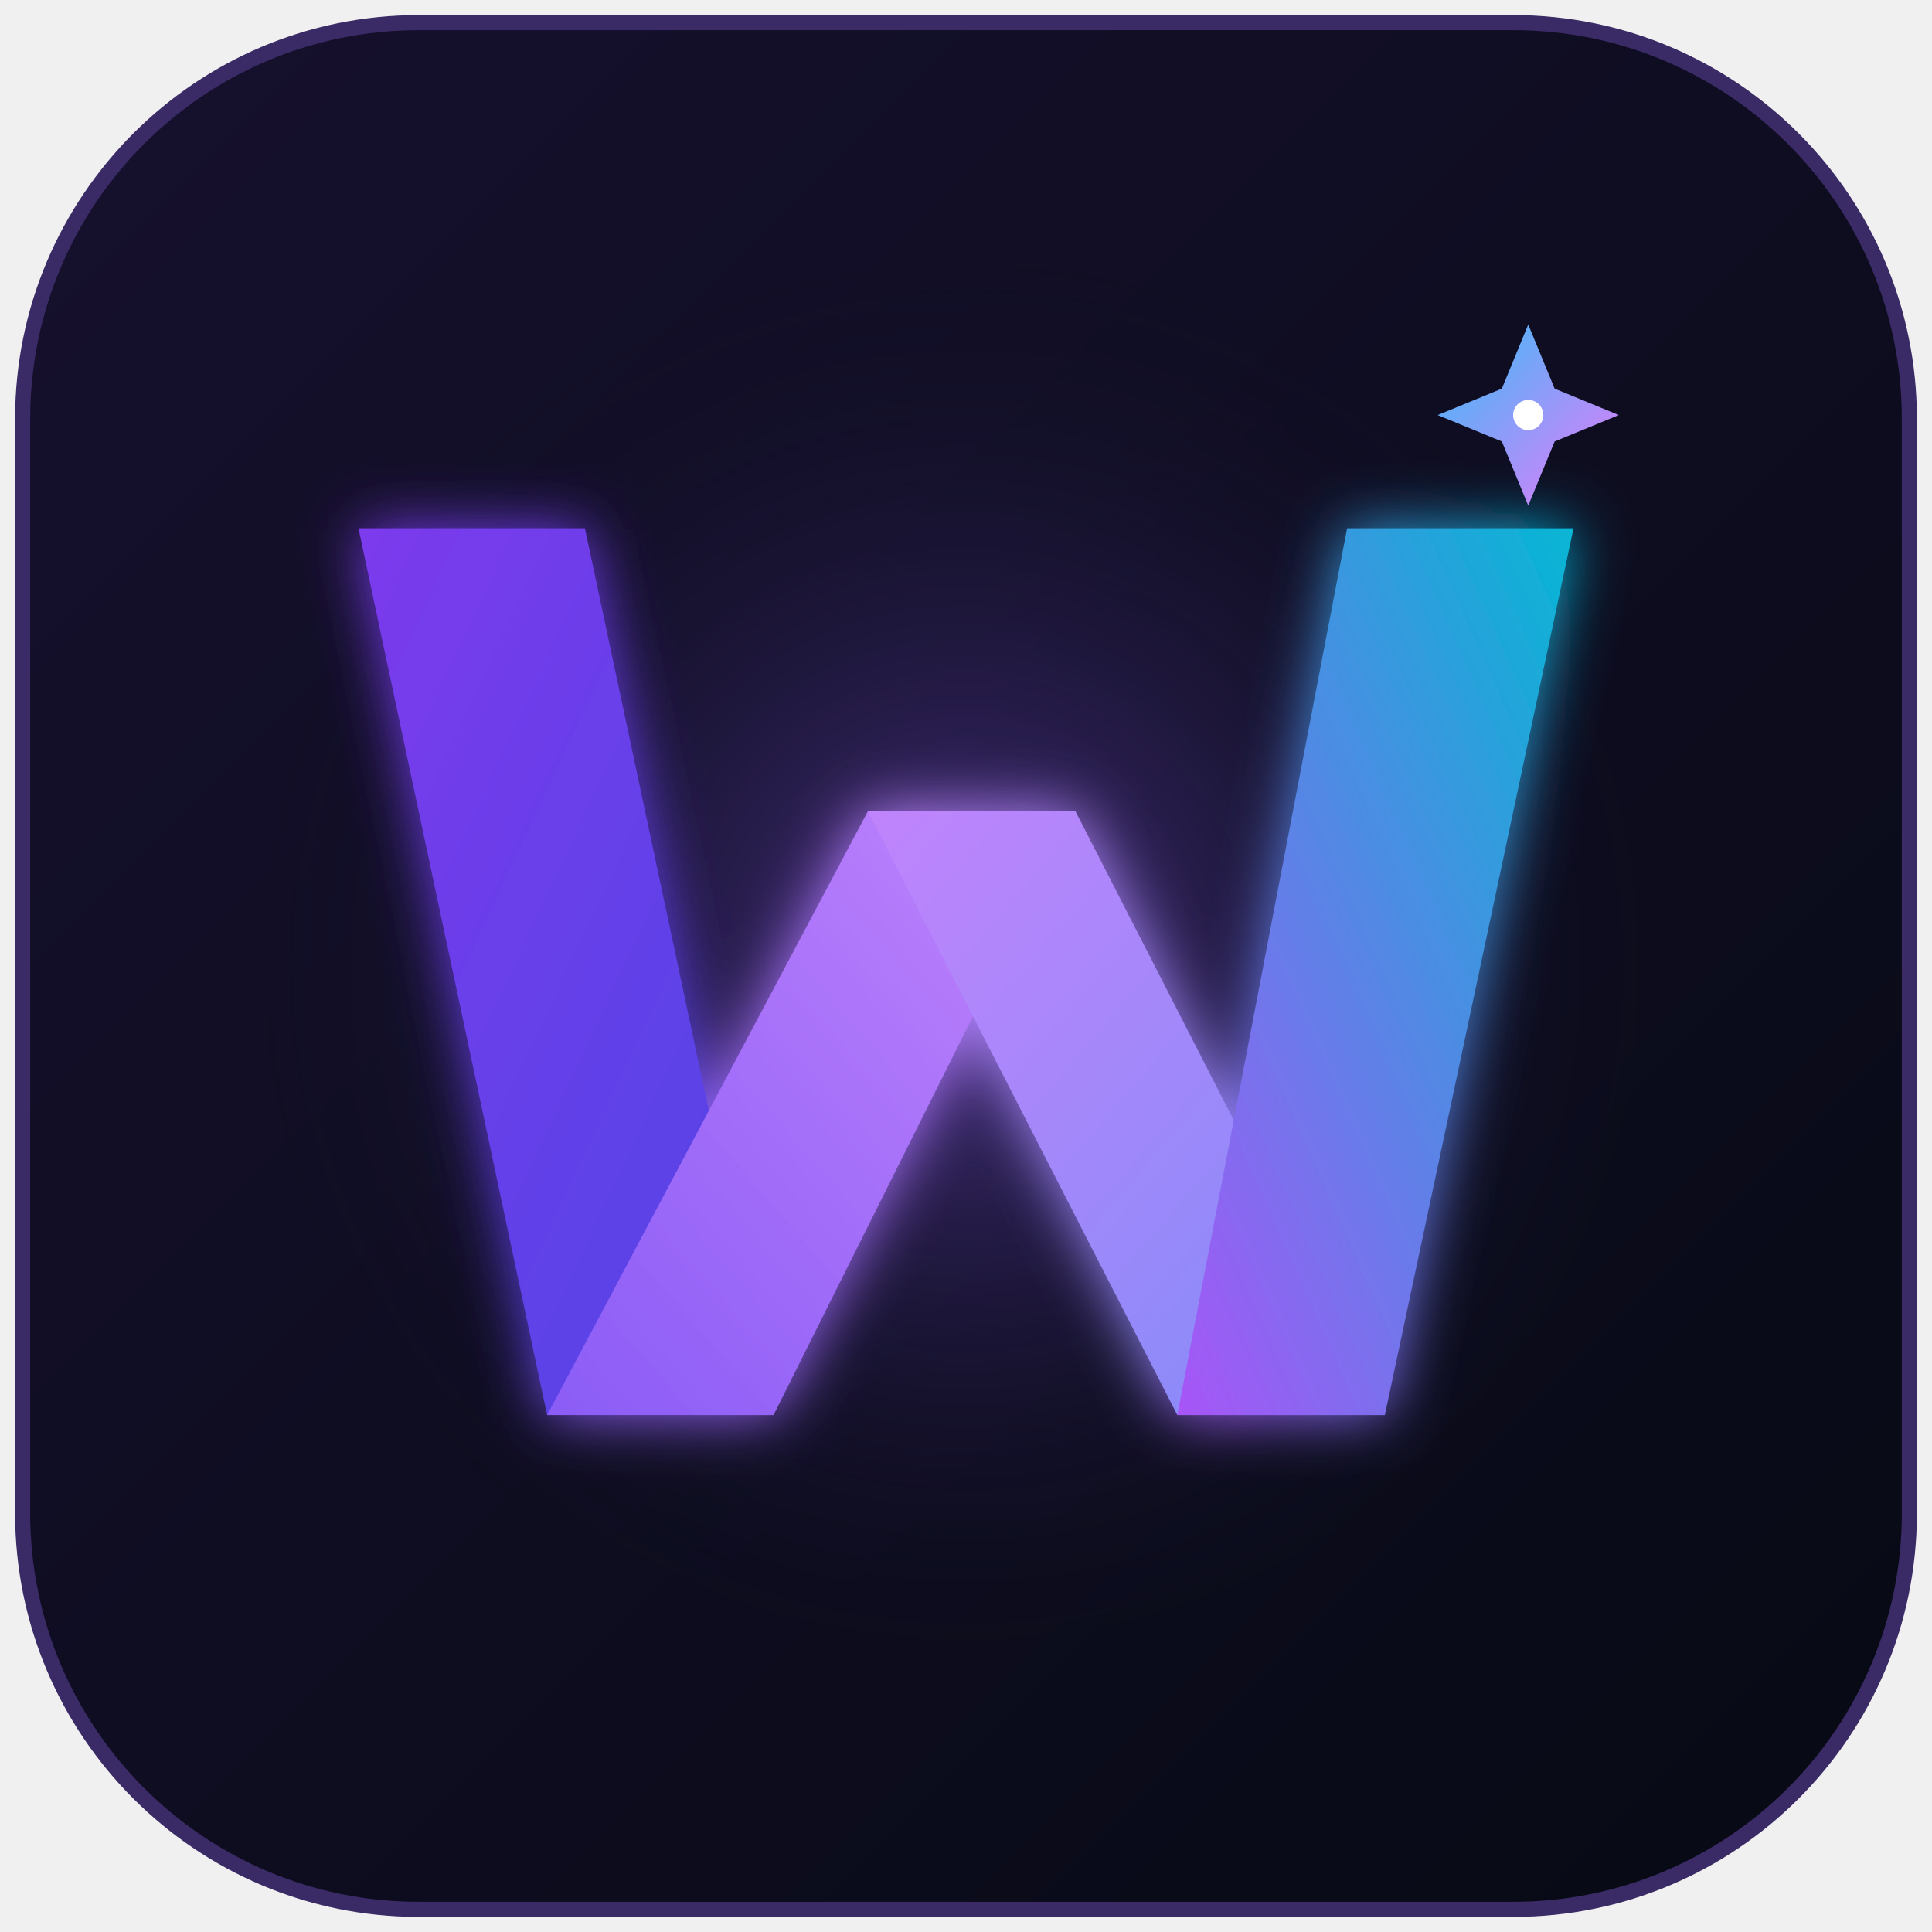
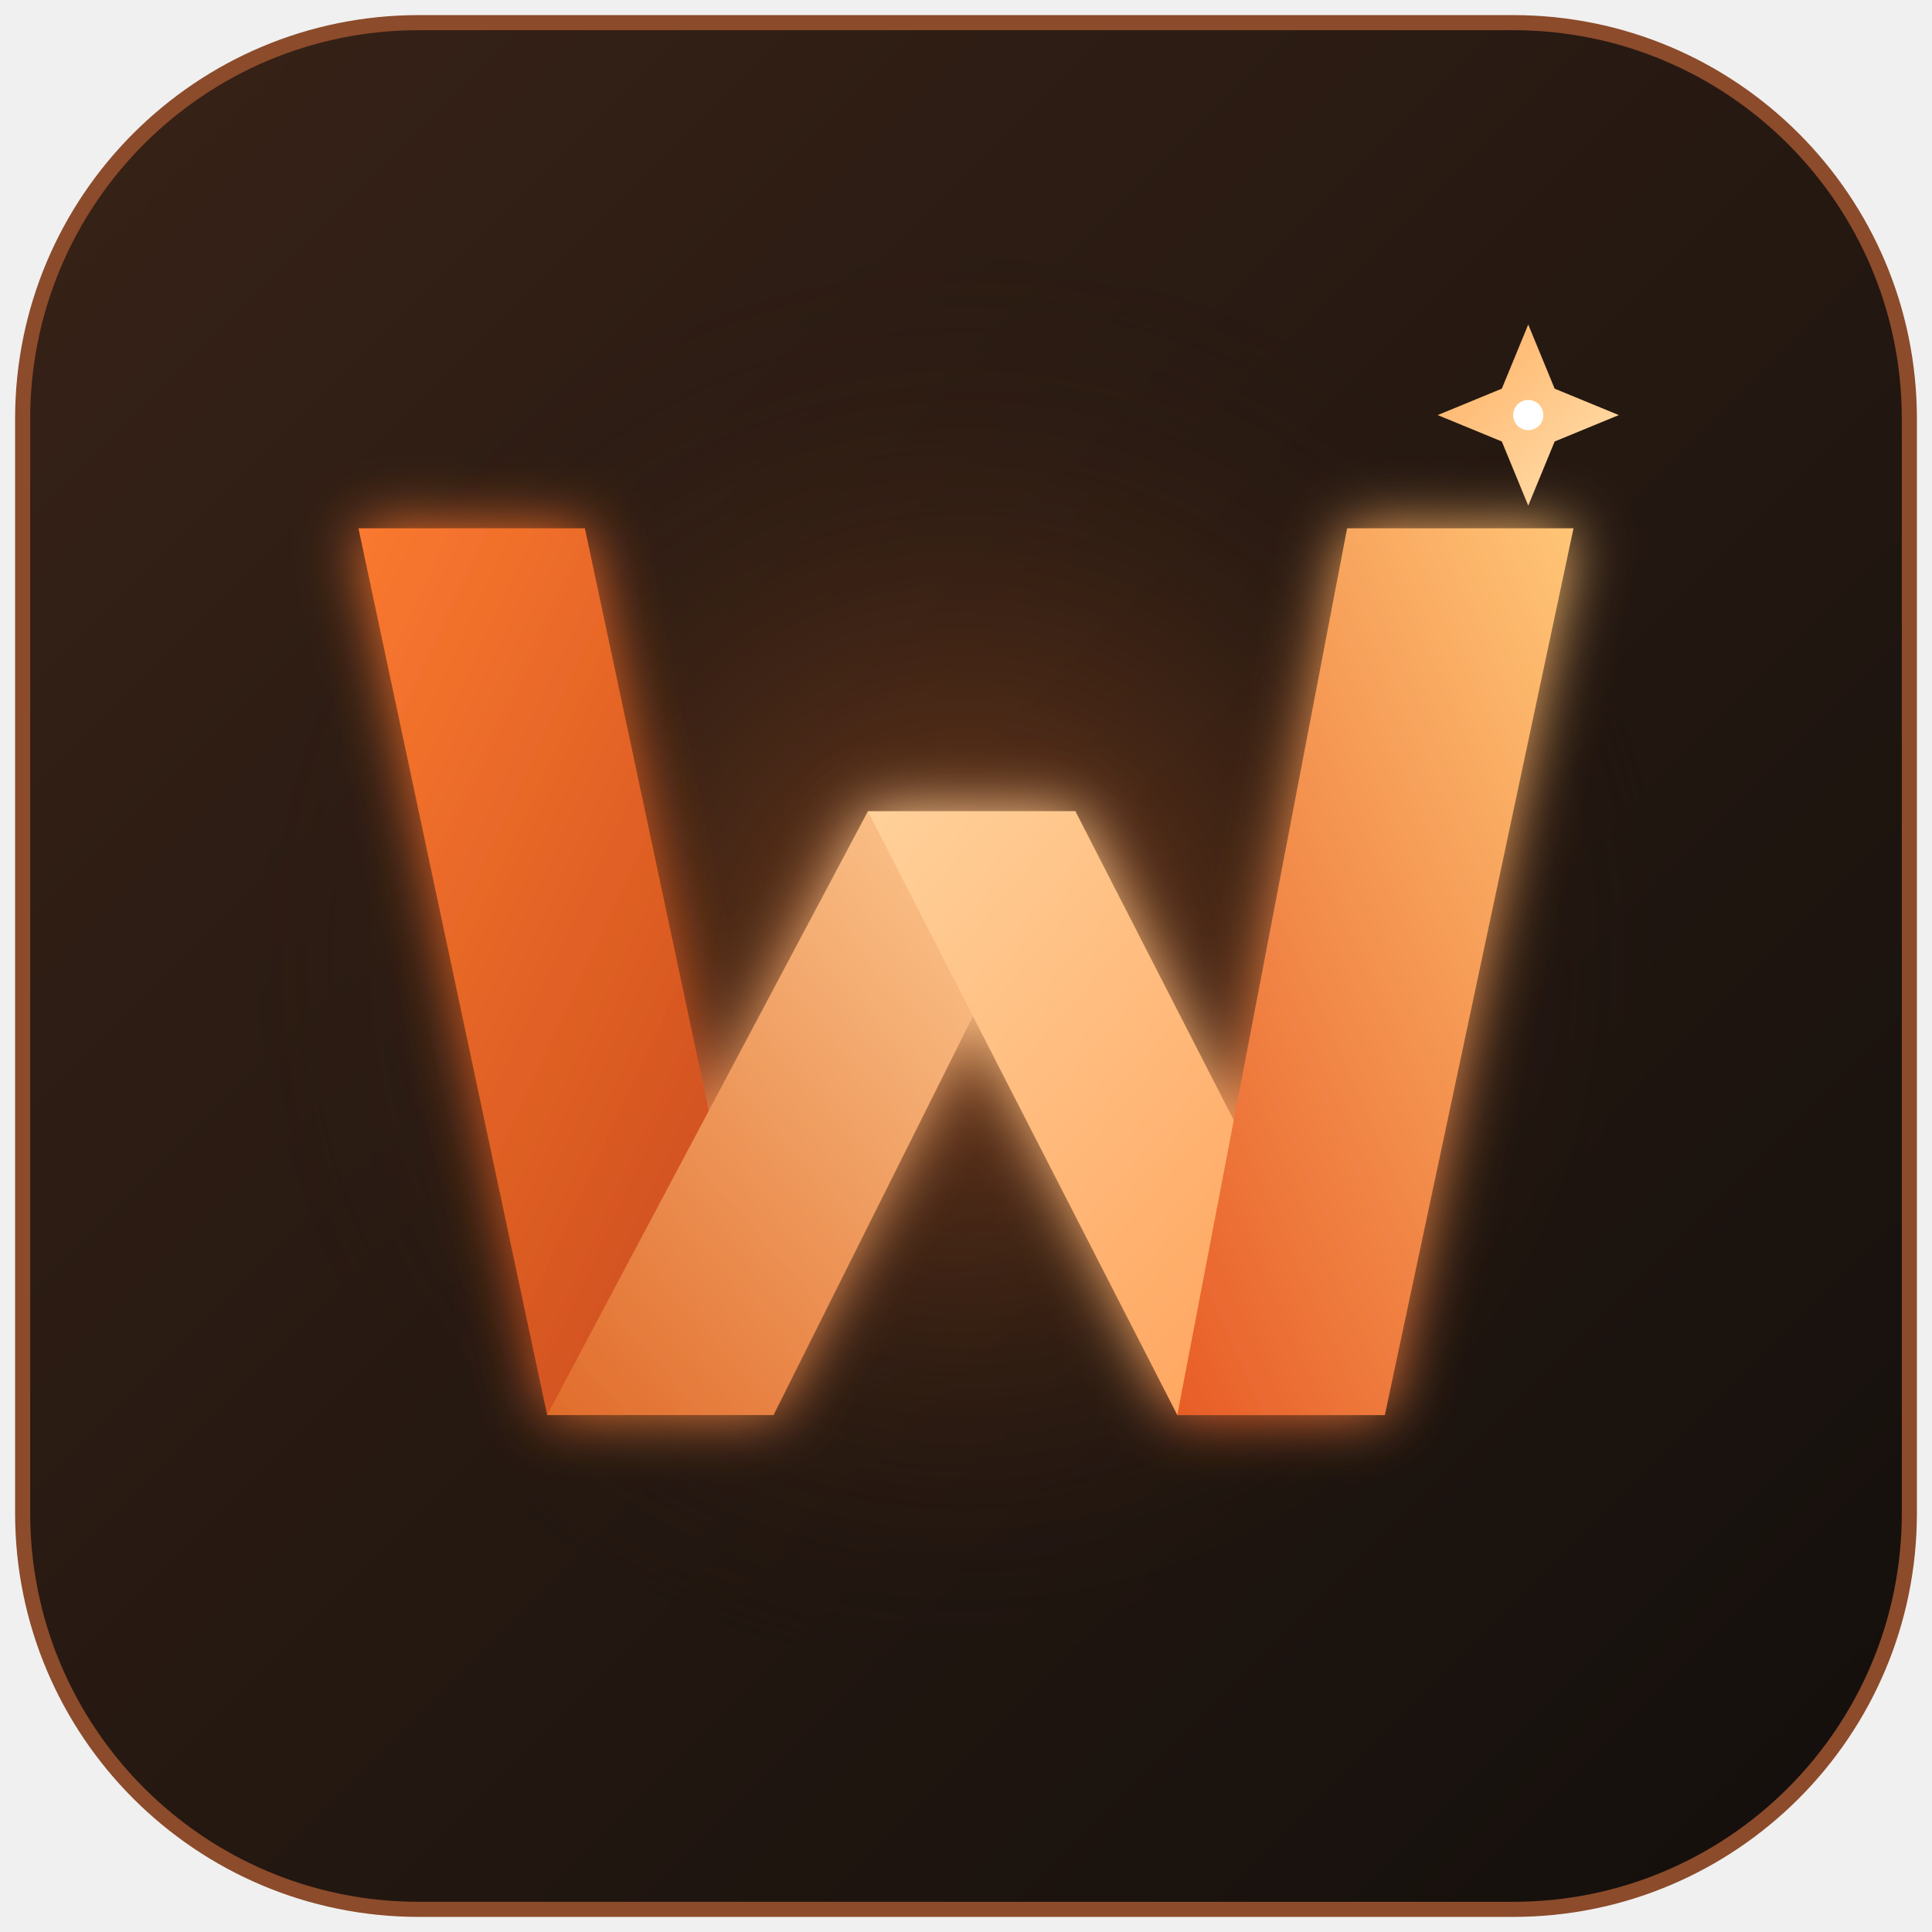
<svg xmlns="http://www.w3.org/2000/svg" viewBox="0 0 512 512" width="100%" height="100%">
  <defs>
    <linearGradient id="bgGrad" x1="0%" y1="0%" x2="100%" y2="100%">
-       <stop offset="0%" stop-color="#16102e" />
-       <stop offset="100%" stop-color="#070a14" />
+       <stop offset="0%" stop-color="#382217" />
+       <stop offset="100%" stop-color="#130f0c" />
    </linearGradient>
    <radialGradient id="ambientGlow" cx="50%" cy="50%" r="50%">
-       <stop offset="0%" stop-color="#8b5cf6" stop-opacity="0.45" />
-       <stop offset="100%" stop-color="#070a14" stop-opacity="0" />
+       <stop offset="0%" stop-color="#e16c2b" stop-opacity="0.45" />
+       <stop offset="100%" stop-color="#130f0c" stop-opacity="0" />
    </radialGradient>
    <linearGradient id="leg1Grad" x1="0%" y1="0%" x2="100%" y2="100%">
-       <stop offset="0%" stop-color="#7c3aed" />
-       <stop offset="100%" stop-color="#4f46e5" />
+       <stop offset="0%" stop-color="#fa7930" />
+       <stop offset="100%" stop-color="#c7481a" />
    </linearGradient>
    <linearGradient id="leg2Grad" x1="0%" y1="100%" x2="100%" y2="0%">
-       <stop offset="0%" stop-color="#8b5cf6" />
-       <stop offset="100%" stop-color="#c084fc" />
+       <stop offset="0%" stop-color="#e16c2b" />
+       <stop offset="100%" stop-color="#ffd19a" />
    </linearGradient>
    <linearGradient id="leg3Grad" x1="0%" y1="0%" x2="100%" y2="100%">
-       <stop offset="0%" stop-color="#c084fc" />
-       <stop offset="100%" stop-color="#818cf8" />
+       <stop offset="0%" stop-color="#ffd19a" />
+       <stop offset="100%" stop-color="#ff9d54" />
    </linearGradient>
    <linearGradient id="leg4Grad" x1="0%" y1="100%" x2="100%" y2="0%">
-       <stop offset="0%" stop-color="#a855f7" />
-       <stop offset="100%" stop-color="#06b6d4" />
+       <stop offset="0%" stop-color="#e85d27" />
+       <stop offset="100%" stop-color="#ffc576" />
    </linearGradient>
    <linearGradient id="sparkleGrad" x1="0%" y1="0%" x2="100%" y2="100%">
-       <stop offset="0%" stop-color="#38bdf8" />
-       <stop offset="100%" stop-color="#e879f9" />
+       <stop offset="0%" stop-color="#ffae60" />
+       <stop offset="100%" stop-color="#ffe3b3" />
    </linearGradient>
    <filter id="glow" x="-20%" y="-20%" width="140%" height="140%">
      <feGaussianBlur stdDeviation="8" result="blur" />
      <feComposite in="SourceGraphic" in2="blur" operator="over" />
    </filter>
  </defs>
-   <rect x="6" y="6" width="500" height="500" rx="105" ry="105" fill="url(#bgGrad)" stroke="#3a2b66" stroke-width="4" />
+   <rect x="6" y="6" width="500" height="500" rx="105" ry="105" fill="url(#bgGrad)" stroke="#8c4b2b" stroke-width="4" />
  <circle cx="256" cy="256" r="190" fill="url(#ambientGlow)" />
  <g id="letter-w" filter="url(#glow)">
    <polygon points="95,140 155,140 205,375 145,375" fill="url(#leg1Grad)" />
    <polygon points="145,375 205,375 285,215 230,215" fill="url(#leg2Grad)" />
    <polygon points="230,215 285,215 367,375 312,375" fill="url(#leg3Grad)" />
    <polygon points="312,375 367,375 417,140 357,140" fill="url(#leg4Grad)" />
  </g>
  <g transform="translate(405, 110)">
    <polygon points="0,-24 7,-7 24,0 7,7 0,24 -7,7 -24,0 -7,-7" fill="url(#sparkleGrad)" />
    <circle cx="0" cy="0" r="4" fill="#ffffff" />
  </g>
</svg>
